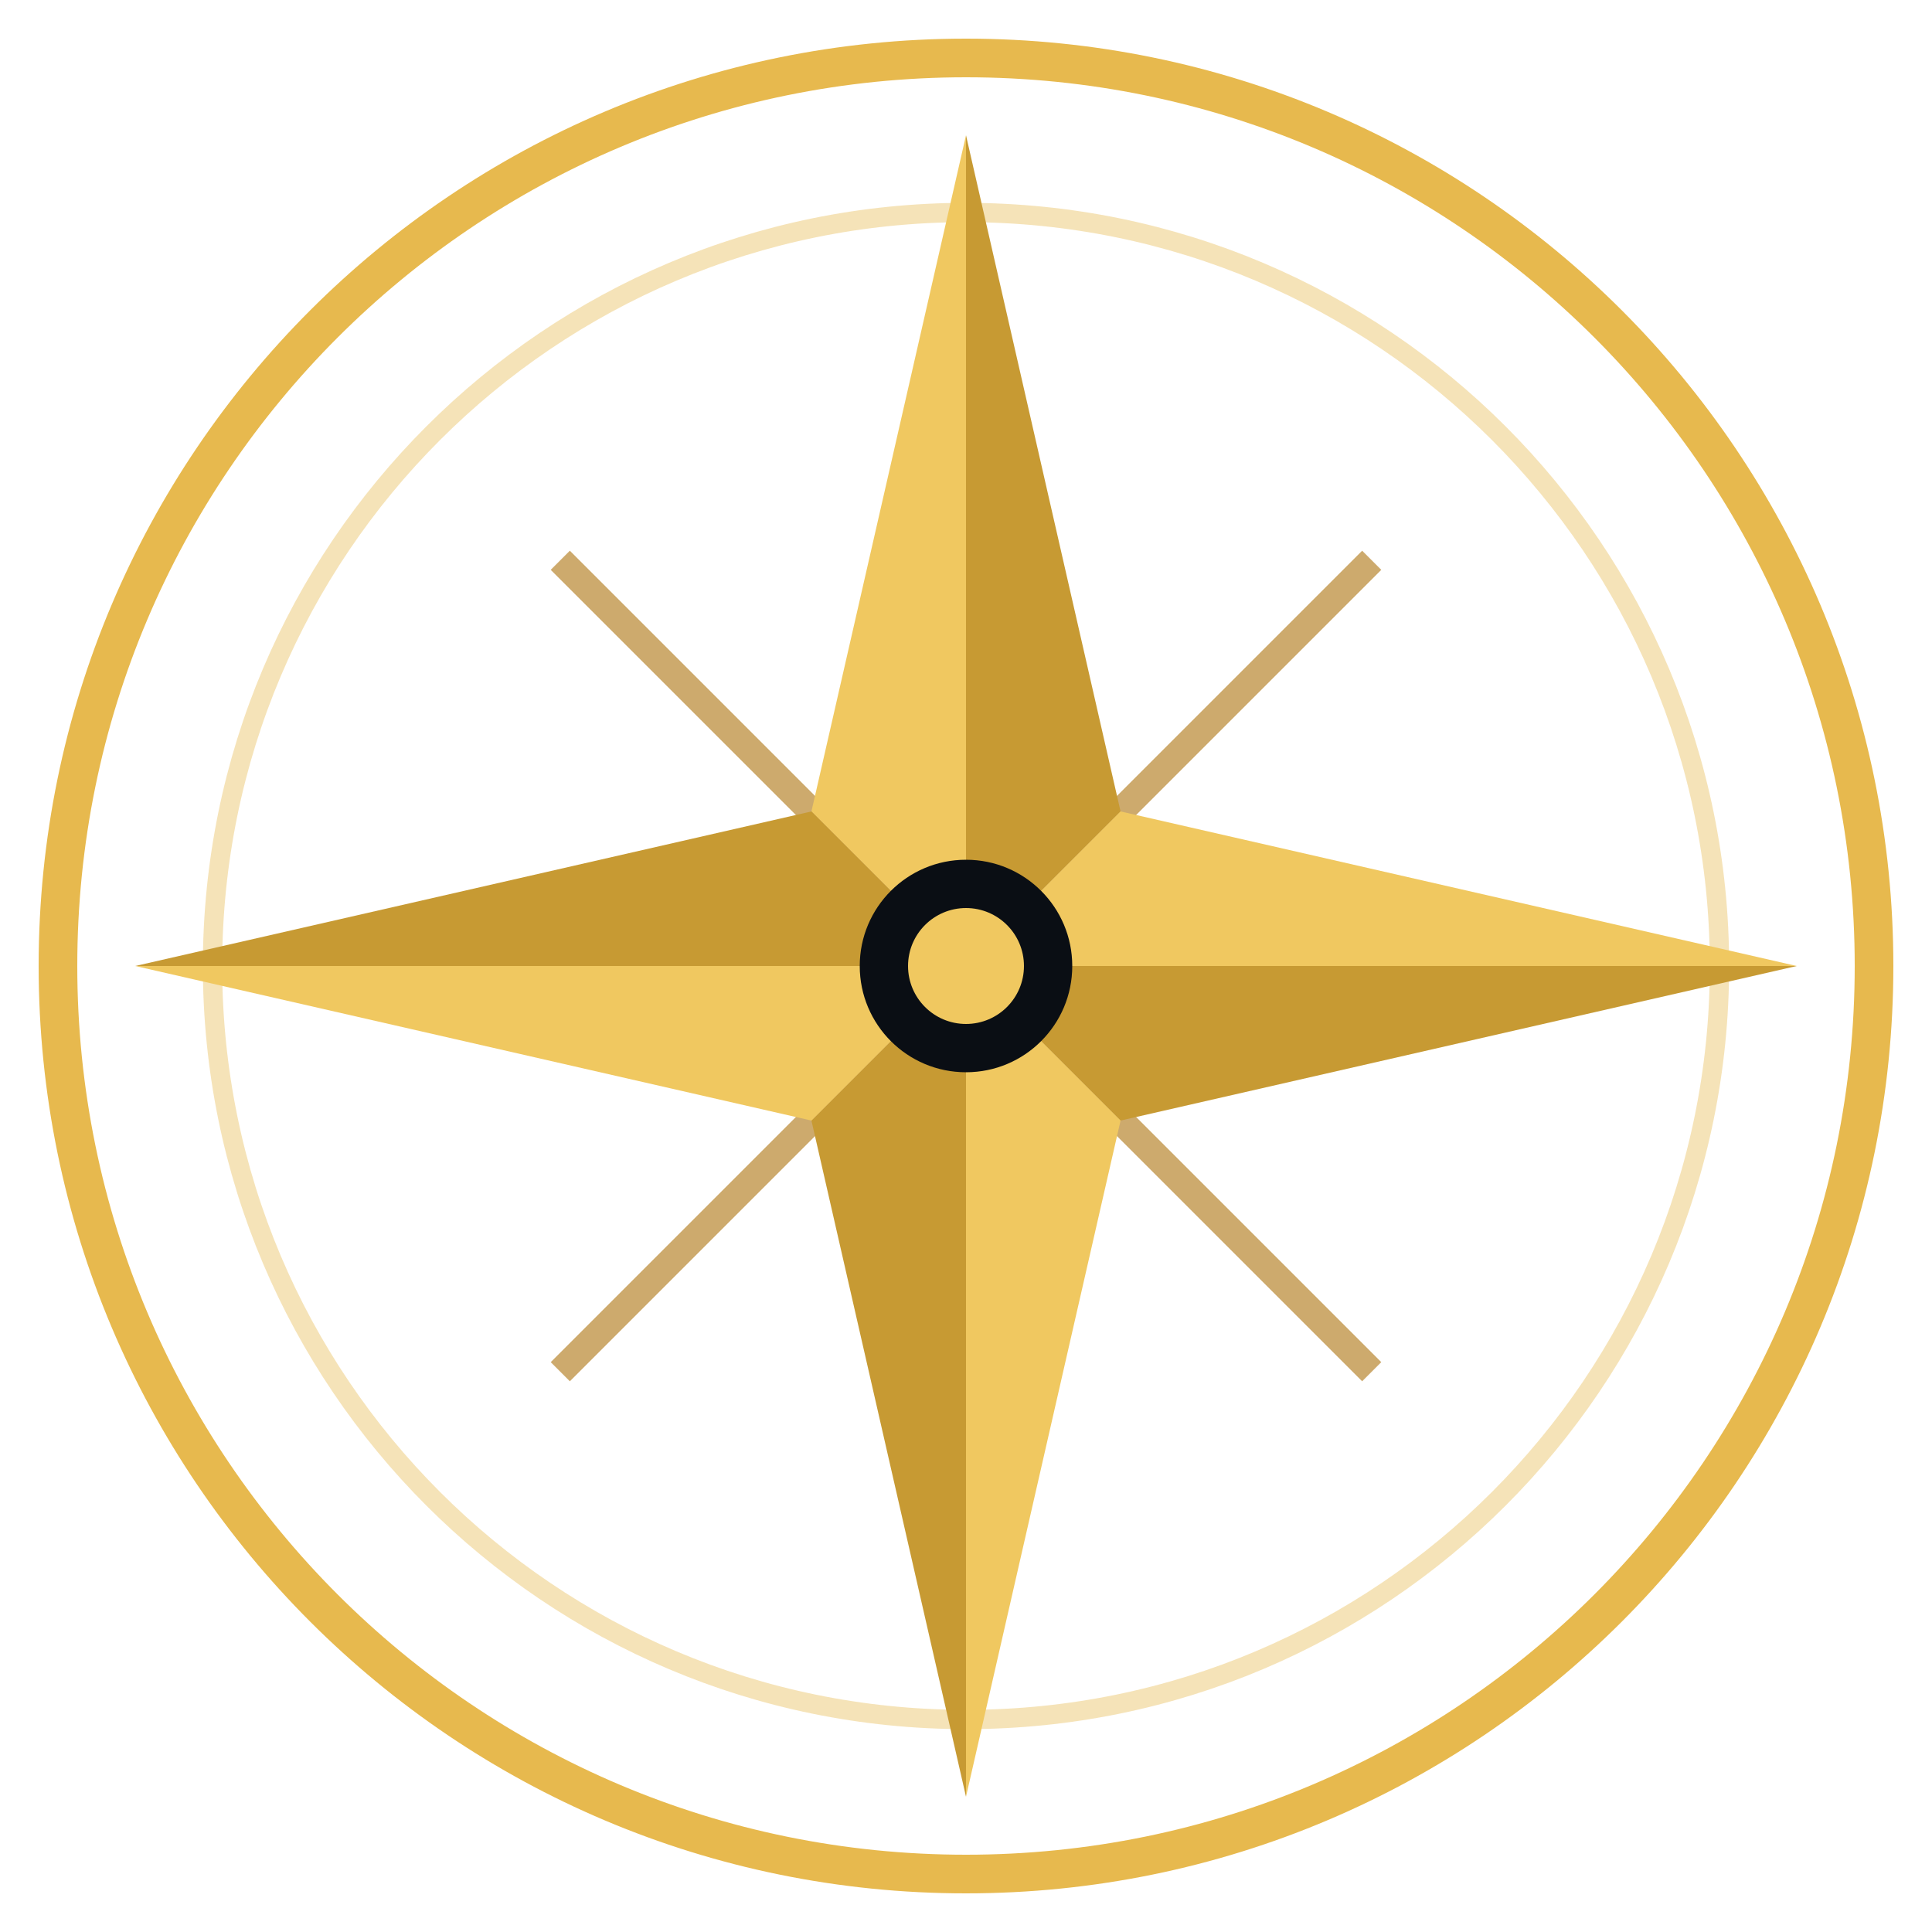
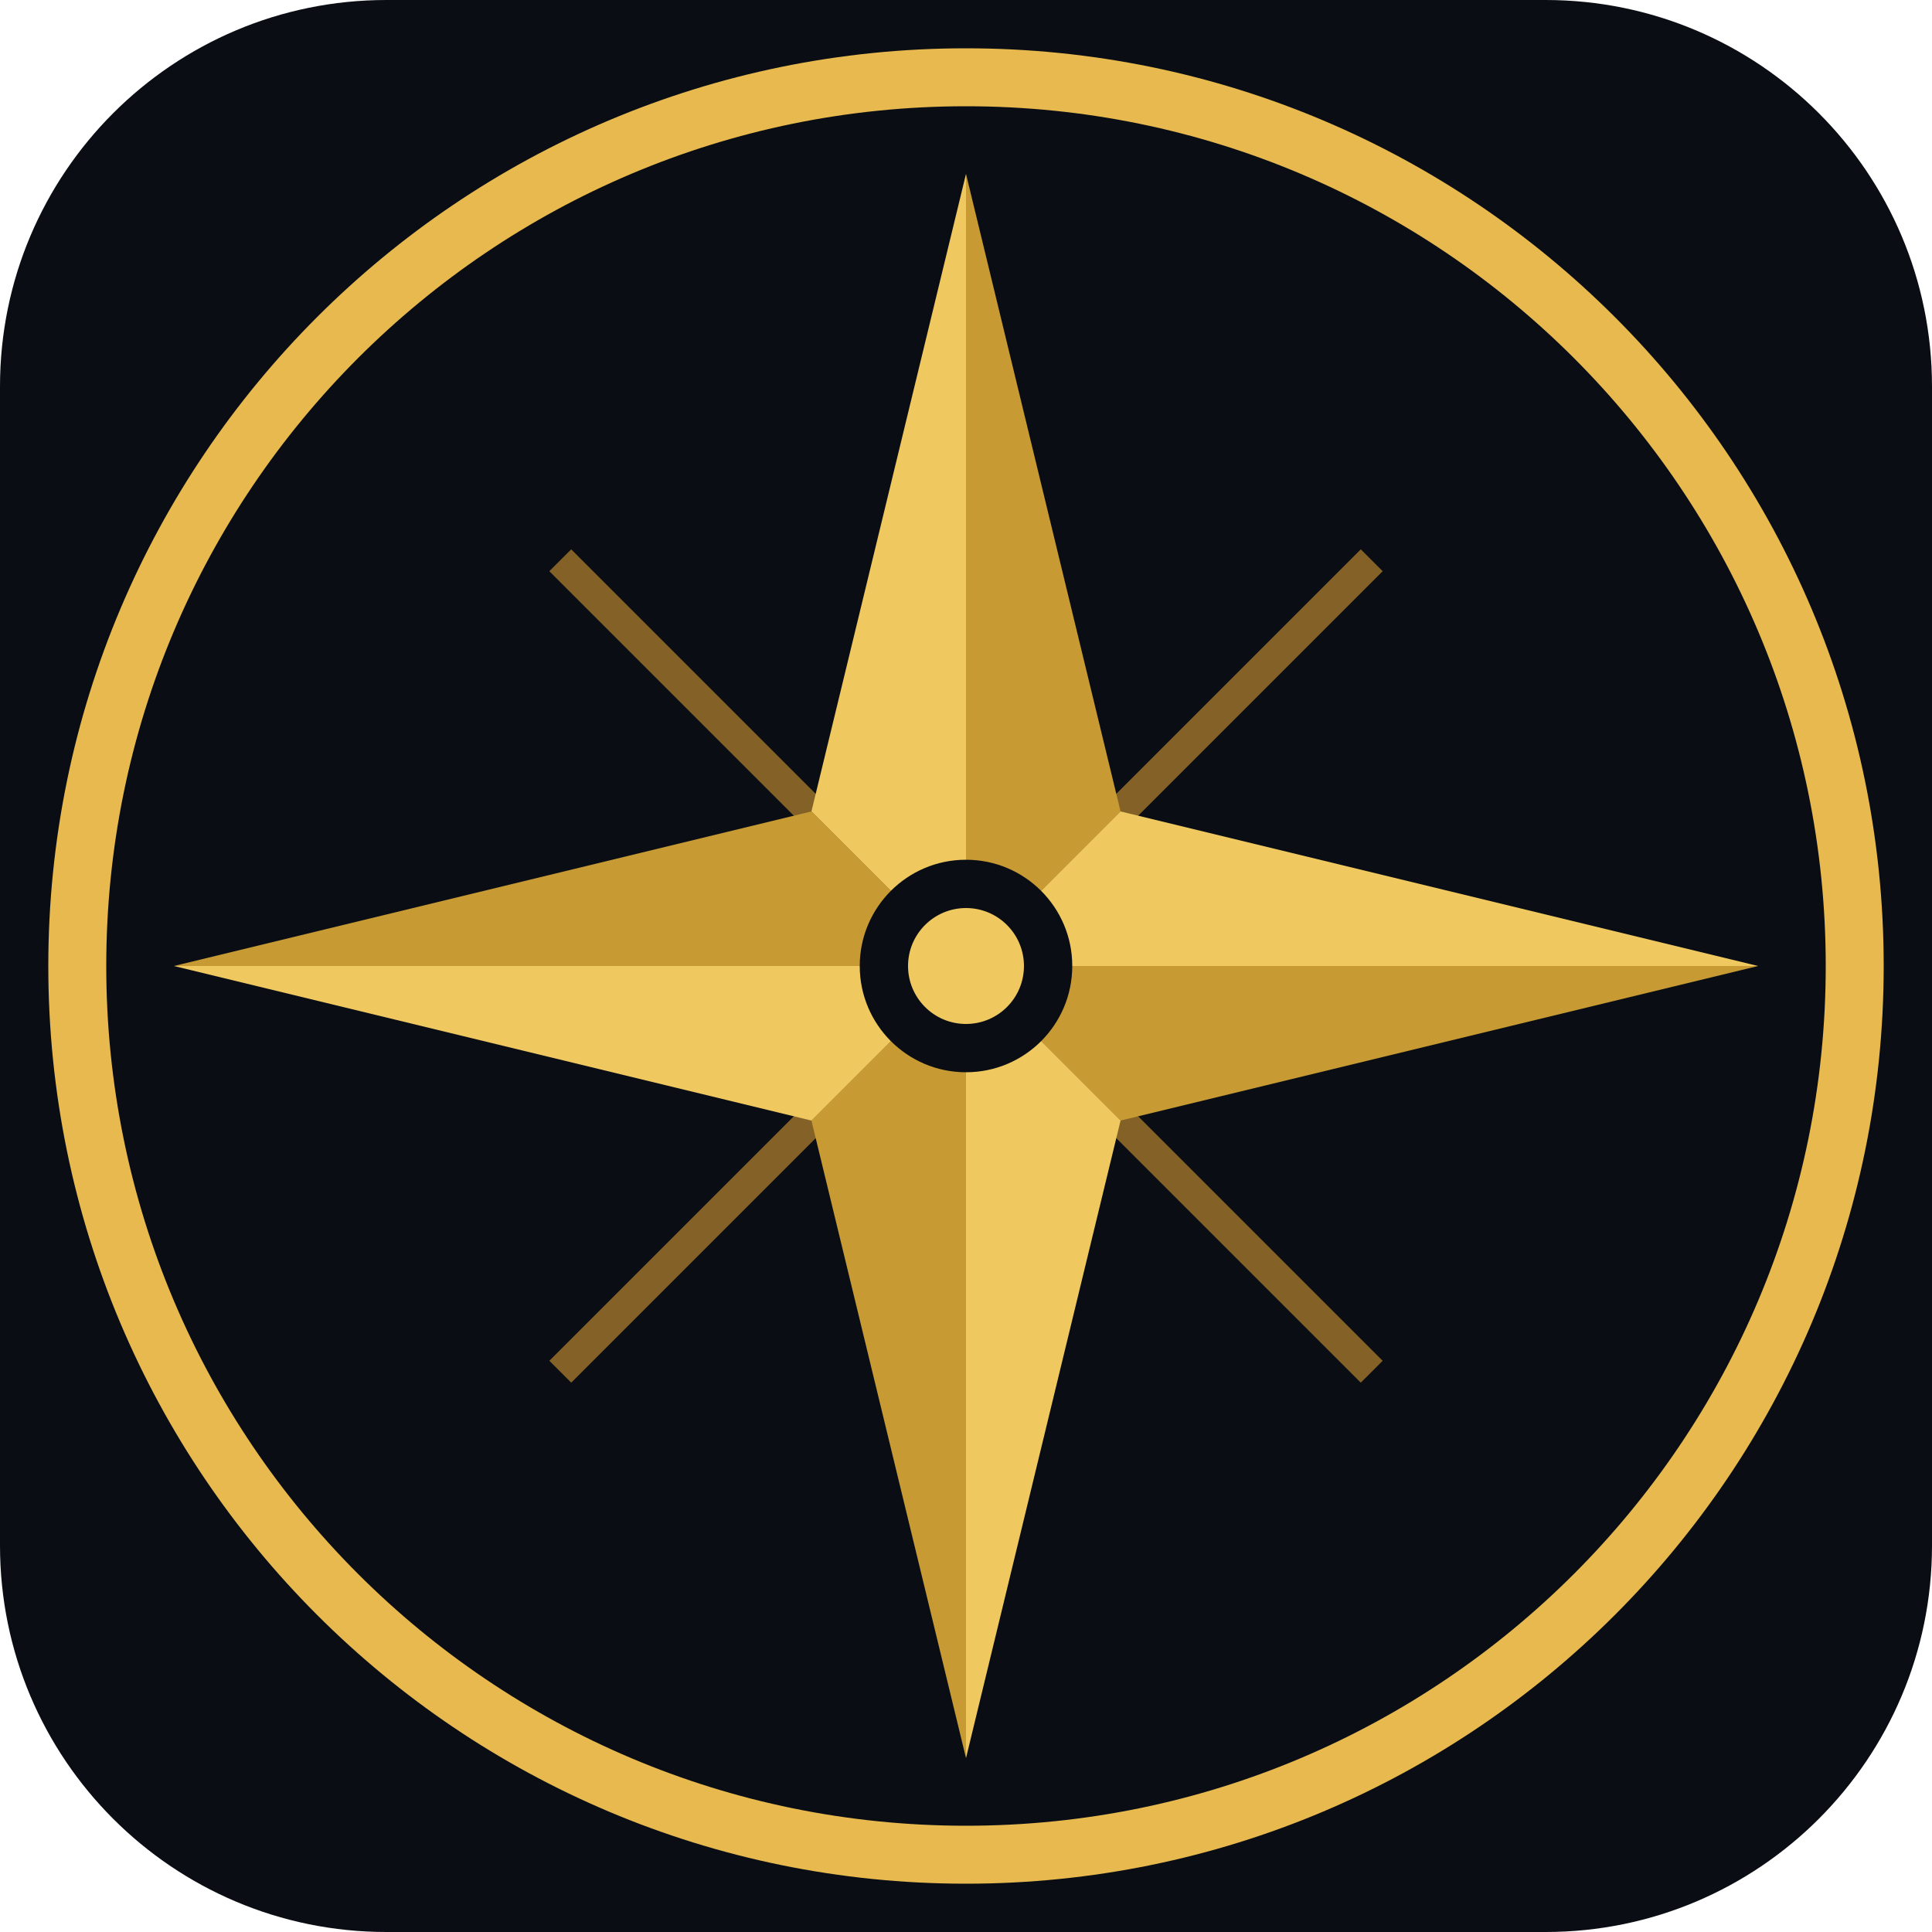
- <svg xmlns="http://www.w3.org/2000/svg" viewBox="0 0 100 100" width="100" height="100">
-   <circle cx="50" cy="50" r="47" fill="none" stroke="#e7b94e" stroke-width="2" />
-   <circle cx="50" cy="50" r="39" fill="none" stroke="#e7b94e" stroke-width="1" opacity="0.4" />
-   <g stroke="#b8862f" stroke-width="1.4" opacity="0.7">
+ <svg xmlns="http://www.w3.org/2000/svg" viewBox="0 0 100 100">
+   <rect width="100" height="100" rx="20" fill="#0a0e14" />
+   <circle cx="50" cy="50" r="46" fill="none" stroke="#e7b94e" stroke-width="3" />
+   <g stroke="#b8862f" stroke-width="1.6" opacity="0.7">
    <line x1="50" y1="50" x2="71" y2="29" />
    <line x1="50" y1="50" x2="71" y2="71" />
    <line x1="50" y1="50" x2="29" y2="71" />
    <line x1="50" y1="50" x2="29" y2="29" />
  </g>
-   <path d="M50 7 L42 42 L50 50 Z" fill="#f0c860" />
-   <path d="M50 7 L58 42 L50 50 Z" fill="#c79a33" />
-   <path d="M93 50 L58 42 L50 50 Z" fill="#f0c860" />
-   <path d="M93 50 L58 58 L50 50 Z" fill="#c79a33" />
-   <path d="M50 93 L58 58 L50 50 Z" fill="#f0c860" />
-   <path d="M50 93 L42 58 L50 50 Z" fill="#c79a33" />
-   <path d="M7 50 L42 58 L50 50 Z" fill="#f0c860" />
-   <path d="M7 50 L42 42 L50 50 Z" fill="#c79a33" />
+   <path d="M50 9 L42 42 L50 50 Z" fill="#f0c860" />
+   <path d="M50 9 L58 42 L50 50 Z" fill="#c79a33" />
+   <path d="M91 50 L58 42 L50 50 Z" fill="#f0c860" />
+   <path d="M91 50 L58 58 L50 50 Z" fill="#c79a33" />
+   <path d="M50 91 L58 58 L50 50 Z" fill="#f0c860" />
+   <path d="M50 91 L42 58 L50 50 Z" fill="#c79a33" />
+   <path d="M9 50 L42 58 L50 50 Z" fill="#f0c860" />
+   <path d="M9 50 L42 42 L50 50 Z" fill="#c79a33" />
  <circle cx="50" cy="50" r="5.5" fill="#0a0e14" />
  <circle cx="50" cy="50" r="3" fill="#f0c860" />
</svg>
